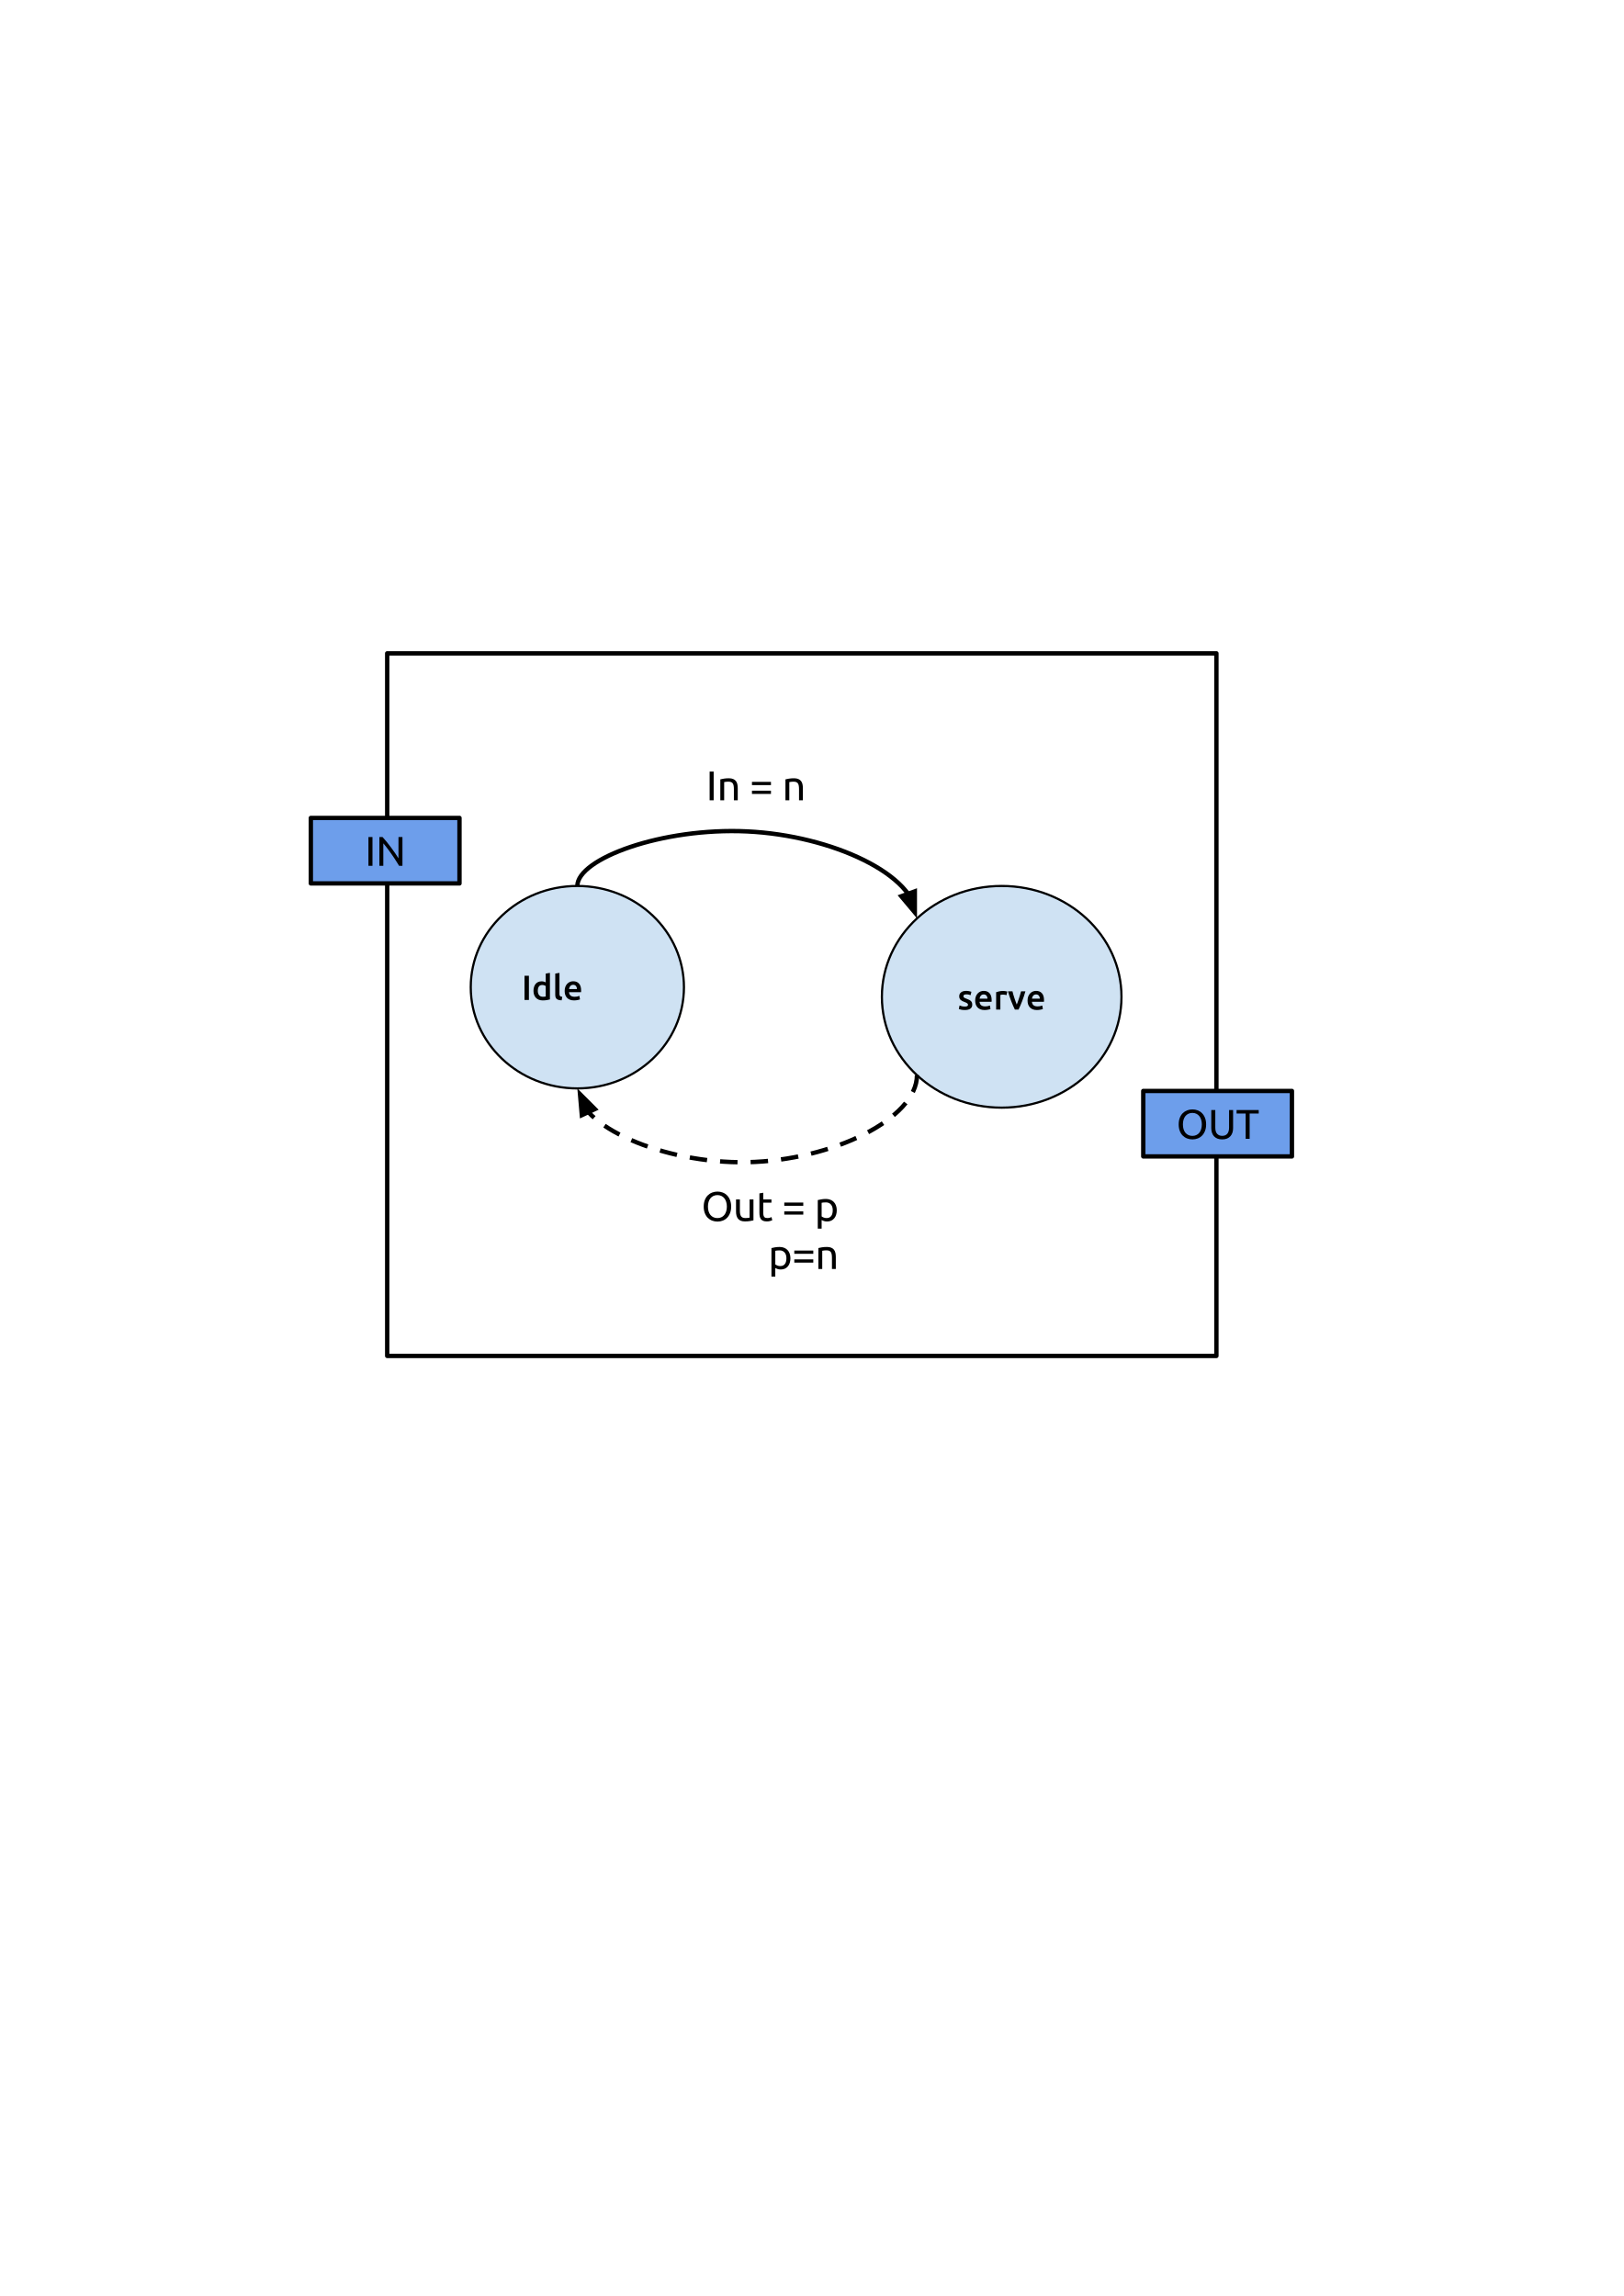
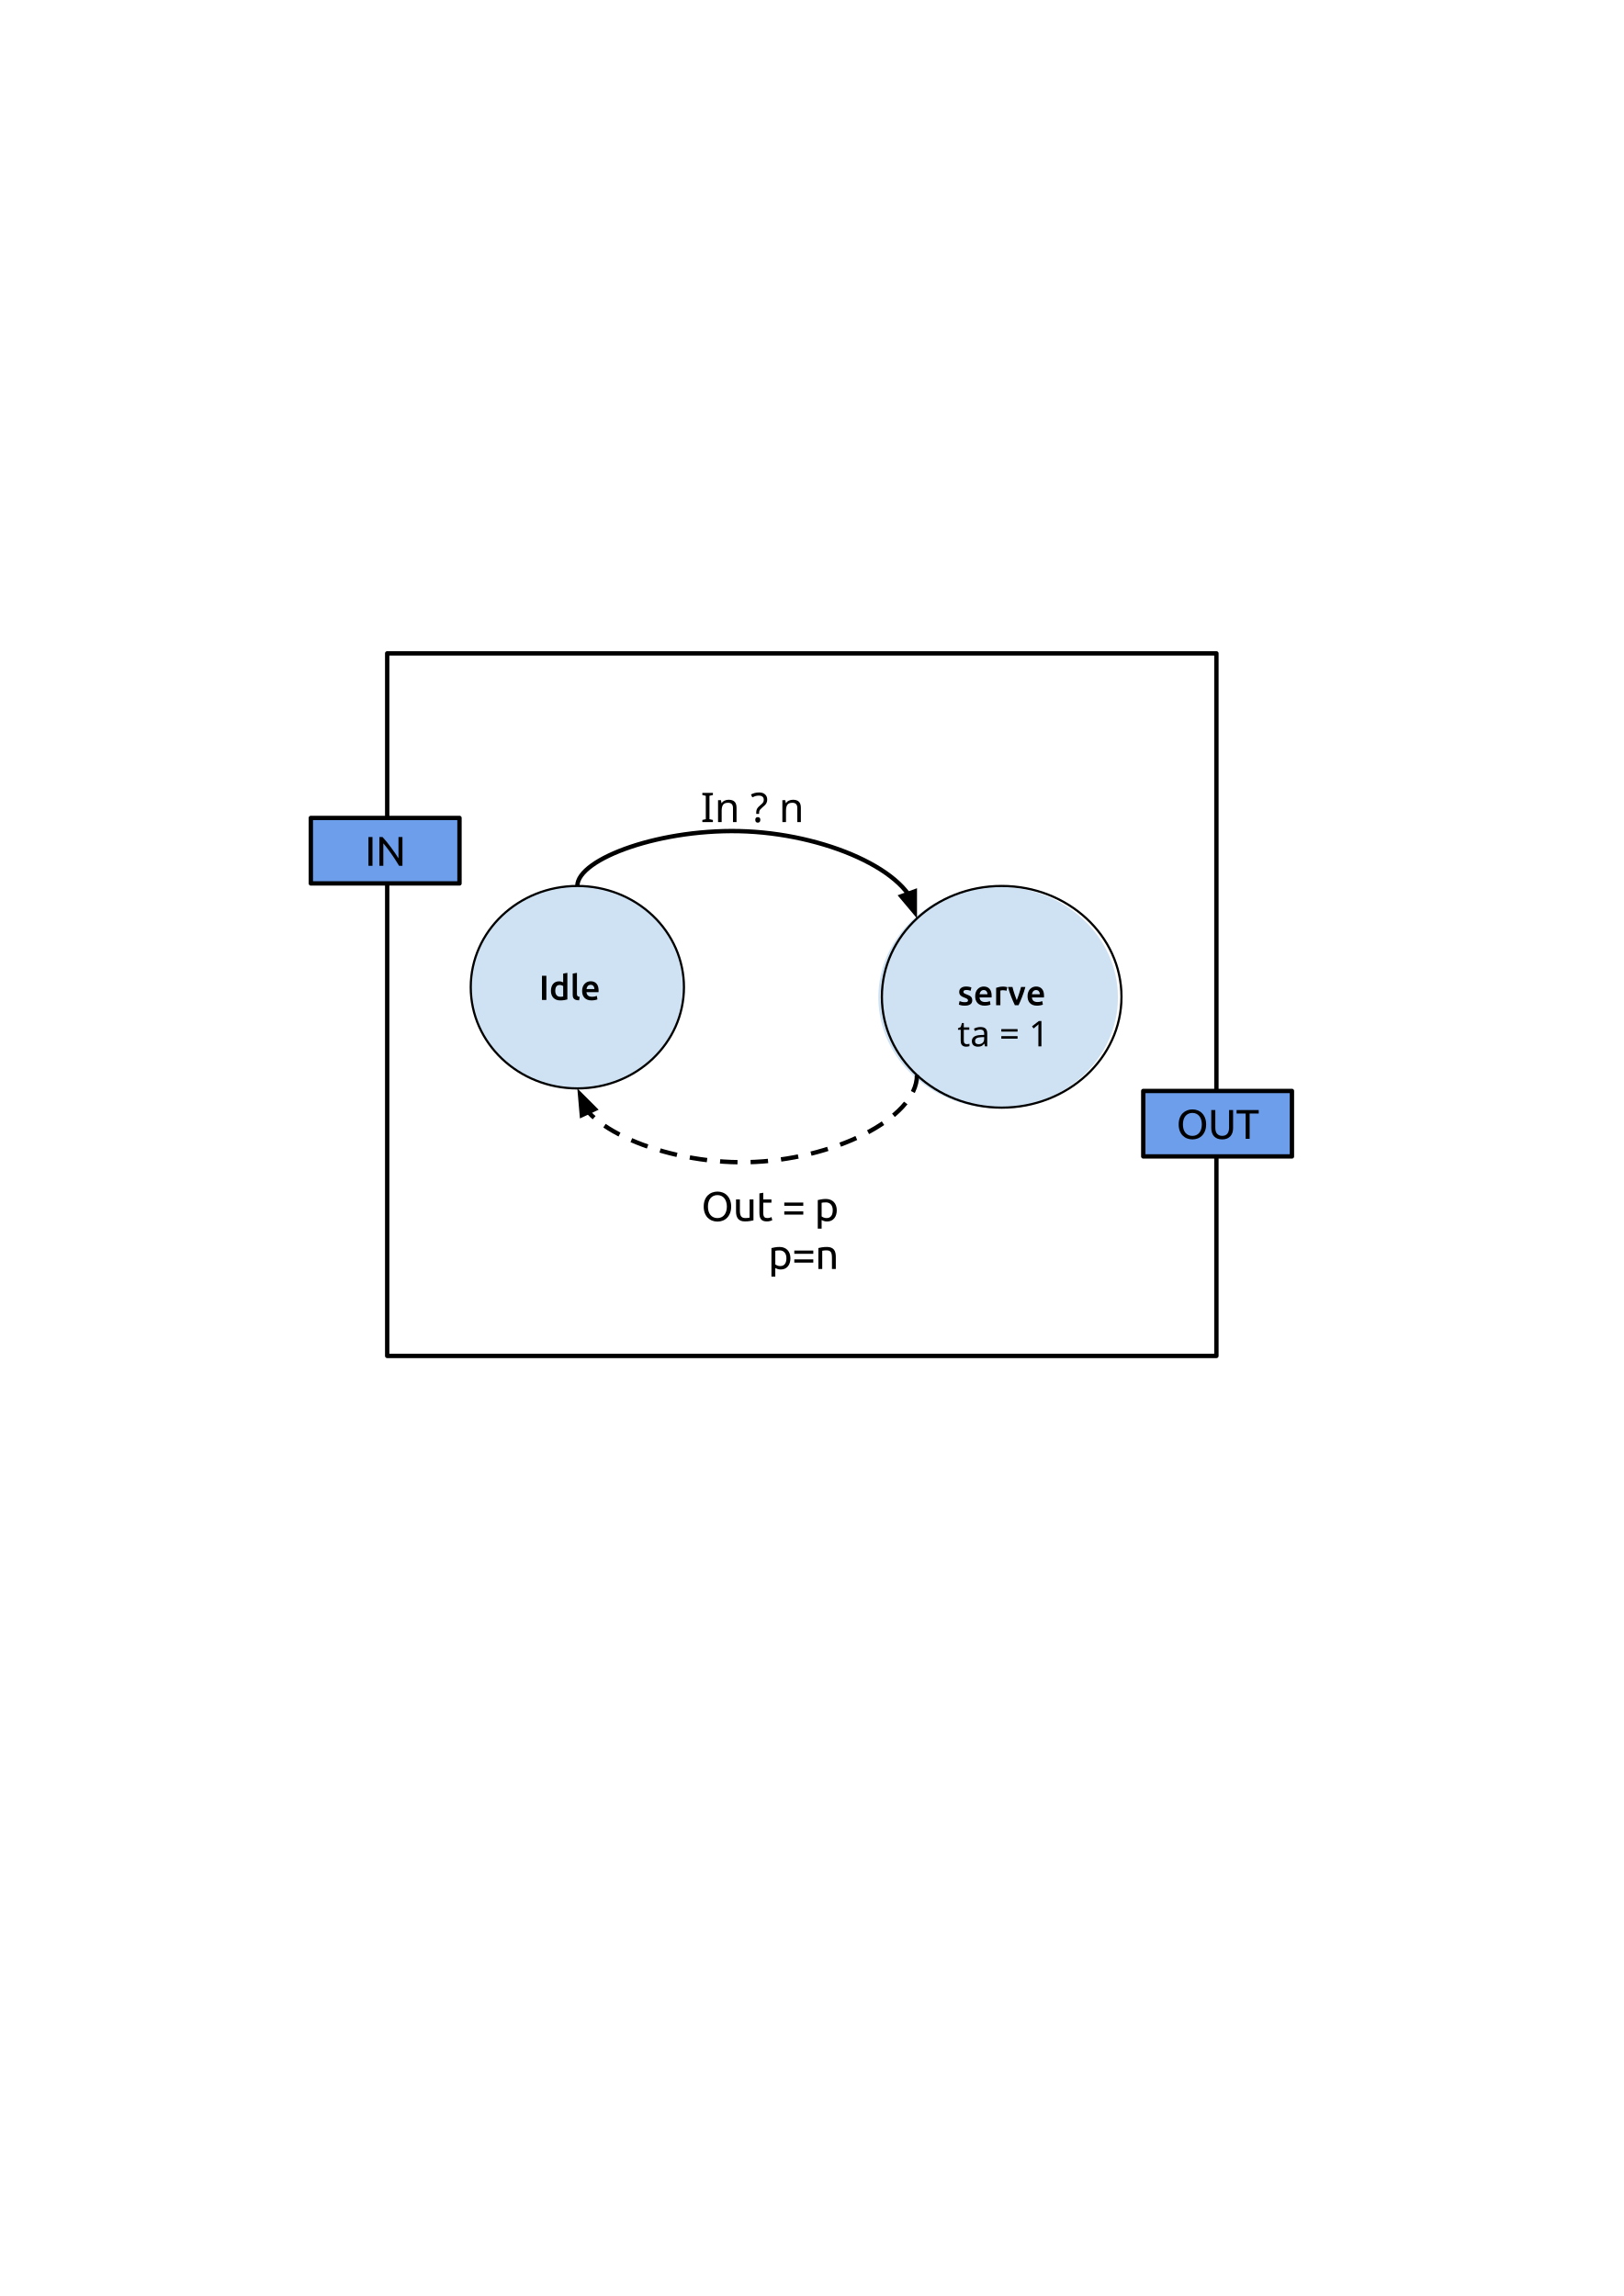
<svg xmlns="http://www.w3.org/2000/svg" width="210mm" height="297mm" viewBox="0 0 744.094 1052.362" id="svg4226" version="1.1">
  <defs id="defs4228" />
  <g id="layer1">
    <path d="m 177.442,299.465 380,0 0,322.016 -380,0 z" id="path11" style="fill:#000000;fill-opacity:0;fill-rule:evenodd;stroke:none;stroke-linecap:square;stroke-miterlimit:10" />
    <path d="m 177.442,299.465 380,0 0,322.016 -380,0 z" id="path13" style="fill:none;fill-rule:evenodd;stroke:#000000;stroke-width:2;stroke-linecap:butt;stroke-linejoin:round;stroke-miterlimit:10" />
    <path d="m 215.733,452.472 0,0 c 0,-25.623 21.871,-46.394 48.85,-46.394 l 0,0 c 12.956,0 25.381,4.888 34.542,13.588 9.161,8.7 14.308,20.501 14.308,32.805 l 0,0 c 0,25.623 -21.871,46.394 -48.85,46.394 l 0,0 c -26.979,0 -48.85,-20.771 -48.85,-46.394 z" id="path15" style="fill:#cfe2f3;fill-rule:evenodd;stroke:none;stroke-linecap:square;stroke-miterlimit:10" />
    <path d="m 215.733,452.472 0,0 c 0,-25.623 21.871,-46.394 48.85,-46.394 l 0,0 c 12.956,0 25.381,4.888 34.542,13.588 9.161,8.7 14.308,20.501 14.308,32.805 l 0,0 c 0,25.623 -21.871,46.394 -48.85,46.394 l 0,0 c -26.979,0 -48.85,-20.771 -48.85,-46.394 z" id="path17" style="fill:none;fill-rule:evenodd;stroke:#000000;stroke-width:1;stroke-linecap:butt;stroke-linejoin:round;stroke-miterlimit:10" />
-     <path d="m 240.369,447.239 2.016,0 0,11.094 -2.016,0 0,-11.094 z m 6.094,6.891 q 0,1.281 0.609,2.016 0.609,0.719 1.688,0.719 0.453,0 0.781,-0.031 0.328,-0.047 0.547,-0.094 l 0,-4.812 q -0.266,-0.172 -0.688,-0.312 -0.422,-0.156 -0.906,-0.156 -1.047,0 -1.547,0.719 -0.484,0.719 -0.484,1.953 z m 5.547,3.953 q -0.562,0.172 -1.438,0.312 -0.875,0.141 -1.828,0.141 -1,0 -1.781,-0.297 -0.781,-0.312 -1.344,-0.875 -0.547,-0.562 -0.844,-1.375 -0.297,-0.812 -0.297,-1.812 0,-1 0.25,-1.797 0.25,-0.812 0.719,-1.391 0.484,-0.578 1.172,-0.891 0.688,-0.312 1.594,-0.312 0.609,0 1.062,0.156 0.469,0.141 0.812,0.312 l 0,-4.016 1.922,-0.328 0,12.172 z m 5.38,0.406 q -0.859,-0.016 -1.438,-0.188 -0.562,-0.172 -0.906,-0.5 -0.328,-0.328 -0.469,-0.812 -0.125,-0.5 -0.125,-1.125 l 0,-9.625 1.938,-0.328 0,9.594 q 0,0.344 0.047,0.594 0.062,0.234 0.203,0.406 0.141,0.172 0.391,0.266 0.25,0.078 0.641,0.125 l -0.281,1.594 z m 1.377,-4.297 q 0,-1.109 0.328,-1.938 0.328,-0.828 0.875,-1.375 0.547,-0.562 1.25,-0.844 0.703,-0.281 1.438,-0.281 1.734,0 2.688,1.078 0.969,1.062 0.969,3.203 0,0.156 -0.016,0.359 0,0.187 -0.016,0.359 l -5.516,0 q 0.078,1 0.703,1.562 0.641,0.547 1.844,0.547 0.703,0 1.281,-0.125 0.594,-0.141 0.922,-0.281 l 0.266,1.594 q -0.172,0.078 -0.453,0.172 -0.266,0.078 -0.625,0.141 -0.359,0.078 -0.781,0.125 -0.422,0.047 -0.844,0.047 -1.109,0 -1.922,-0.328 -0.812,-0.328 -1.344,-0.906 -0.531,-0.578 -0.797,-1.375 -0.25,-0.797 -0.25,-1.734 z m 5.625,-0.875 q 0,-0.391 -0.125,-0.75 -0.109,-0.359 -0.328,-0.625 -0.203,-0.266 -0.516,-0.406 -0.312,-0.156 -0.75,-0.156 -0.453,0 -0.797,0.172 -0.328,0.156 -0.562,0.438 -0.219,0.266 -0.359,0.625 -0.125,0.344 -0.172,0.703 l 3.609,0 z" id="path19" style="fill:#000000;fill-rule:nonzero;stroke:none;stroke-linecap:square;stroke-miterlimit:10" />
-     <path d="m 404.144,456.882 0,0 c 0,-28.058 24.579,-50.803 54.898,-50.803 l 0,0 c 30.319,0 54.898,22.745 54.898,50.803 l 0,0 c 0,28.058 -24.579,50.803 -54.898,50.803 l 0,0 c -30.319,0 -54.898,-22.745 -54.898,-50.803 z" id="path21" style="fill:#cfe2f3;fill-rule:evenodd;stroke:none;stroke-linecap:square;stroke-miterlimit:10" />
+     <path d="m 248.369,447.239 2.016,0 0,11.094 -2.016,0 0,-11.094 z m 6.094,6.891 q 0,1.281 0.609,2.016 0.609,0.719 1.688,0.719 0.453,0 0.781,-0.031 0.328,-0.047 0.547,-0.094 l 0,-4.812 q -0.266,-0.172 -0.688,-0.312 -0.422,-0.156 -0.906,-0.156 -1.047,0 -1.547,0.719 -0.484,0.719 -0.484,1.953 z m 5.547,3.953 q -0.562,0.172 -1.438,0.312 -0.875,0.141 -1.828,0.141 -1,0 -1.781,-0.297 -0.781,-0.312 -1.344,-0.875 -0.547,-0.562 -0.844,-1.375 -0.297,-0.812 -0.297,-1.812 0,-1 0.25,-1.797 0.25,-0.812 0.719,-1.391 0.484,-0.578 1.172,-0.891 0.688,-0.312 1.594,-0.312 0.609,0 1.062,0.156 0.469,0.141 0.812,0.312 l 0,-4.016 1.922,-0.328 0,12.172 z m 5.38,0.406 q -0.859,-0.016 -1.438,-0.188 -0.562,-0.172 -0.906,-0.5 -0.328,-0.328 -0.469,-0.812 -0.125,-0.5 -0.125,-1.125 l 0,-9.625 1.938,-0.328 0,9.594 q 0,0.344 0.047,0.594 0.062,0.234 0.203,0.406 0.141,0.172 0.391,0.266 0.25,0.078 0.641,0.125 l -0.281,1.594 z m 1.377,-4.297 q 0,-1.109 0.328,-1.938 0.328,-0.828 0.875,-1.375 0.547,-0.562 1.25,-0.844 0.703,-0.281 1.438,-0.281 1.734,0 2.688,1.078 0.969,1.062 0.969,3.203 0,0.156 -0.016,0.359 0,0.187 -0.016,0.359 l -5.516,0 q 0.078,1 0.703,1.562 0.641,0.547 1.844,0.547 0.703,0 1.281,-0.125 0.594,-0.141 0.922,-0.281 l 0.266,1.594 q -0.172,0.078 -0.453,0.172 -0.266,0.078 -0.625,0.141 -0.359,0.078 -0.781,0.125 -0.422,0.047 -0.844,0.047 -1.109,0 -1.922,-0.328 -0.812,-0.328 -1.344,-0.906 -0.531,-0.578 -0.797,-1.375 -0.25,-0.797 -0.25,-1.734 z m 5.625,-0.875 q 0,-0.391 -0.125,-0.75 -0.109,-0.359 -0.328,-0.625 -0.203,-0.266 -0.516,-0.406 -0.312,-0.156 -0.75,-0.156 -0.453,0 -0.797,0.172 -0.328,0.156 -0.562,0.438 -0.219,0.266 -0.359,0.625 -0.125,0.344 -0.172,0.703 l 3.609,0 z" id="path19" style="fill:#000000;fill-rule:nonzero;stroke:none;stroke-linecap:square;stroke-miterlimit:10" />
+     <path d="m 402.518,457.153 0,0 c 0,-28.058 24.579,-50.803 54.898,-50.803 l 0,0 c 30.319,0 54.898,22.745 54.898,50.803 l 0,0 c 0,28.058 -24.579,50.803 -54.898,50.803 l 0,0 c -30.319,0 -54.898,-22.745 -54.898,-50.803 z" id="path21" style="fill:#cfe2f3;fill-rule:evenodd;stroke:none;stroke-linecap:square;stroke-miterlimit:10" />
    <path d="m 404.144,456.882 0,0 c 0,-28.058 24.579,-50.803 54.898,-50.803 l 0,0 c 30.319,0 54.898,22.745 54.898,50.803 l 0,0 c 0,28.058 -24.579,50.803 -54.898,50.803 l 0,0 c -30.319,0 -54.898,-22.745 -54.898,-50.803 z" id="path23" style="fill:none;fill-rule:evenodd;stroke:#000000;stroke-width:1;stroke-linecap:butt;stroke-linejoin:round;stroke-miterlimit:10" />
-     <path d="m 442.146,461.351 q 0.766,0 1.109,-0.188 0.359,-0.188 0.359,-0.625 0,-0.422 -0.375,-0.688 -0.375,-0.281 -1.234,-0.594 -0.531,-0.203 -0.969,-0.406 -0.438,-0.219 -0.766,-0.5 -0.312,-0.297 -0.5,-0.703 -0.188,-0.406 -0.188,-1 0,-1.156 0.844,-1.812 0.859,-0.672 2.312,-0.672 0.734,0 1.406,0.141 0.672,0.141 1.016,0.266 l -0.359,1.562 q -0.328,-0.141 -0.828,-0.25 -0.484,-0.125 -1.141,-0.125 -0.594,0 -0.969,0.203 -0.359,0.188 -0.359,0.609 0,0.203 0.062,0.375 0.078,0.156 0.25,0.297 0.188,0.125 0.469,0.266 0.297,0.125 0.703,0.281 0.688,0.25 1.172,0.5 0.484,0.25 0.797,0.562 0.312,0.312 0.453,0.719 0.141,0.391 0.141,0.953 0,1.188 -0.891,1.812 -0.891,0.609 -2.531,0.609 -1.109,0 -1.781,-0.188 -0.672,-0.172 -0.938,-0.281 l 0.328,-1.625 q 0.438,0.172 1.031,0.344 0.609,0.156 1.375,0.156 z m 4.75,-2.75 q 0,-1.109 0.328,-1.938 0.328,-0.828 0.875,-1.375 0.547,-0.562 1.25,-0.844 0.703,-0.281 1.438,-0.281 1.734,0 2.688,1.078 0.969,1.062 0.969,3.203 0,0.156 -0.016,0.359 0,0.188 -0.016,0.359 l -5.516,0 q 0.078,1 0.703,1.562 0.641,0.547 1.844,0.547 0.703,0 1.281,-0.125 0.594,-0.141 0.922,-0.281 l 0.266,1.594 q -0.172,0.078 -0.453,0.172 -0.266,0.078 -0.625,0.141 -0.359,0.078 -0.781,0.125 -0.422,0.047 -0.844,0.047 -1.109,0 -1.922,-0.328 -0.812,-0.328 -1.344,-0.906 -0.531,-0.578 -0.797,-1.375 -0.25,-0.797 -0.25,-1.734 z m 5.625,-0.875 q 0,-0.391 -0.125,-0.75 -0.109,-0.359 -0.328,-0.625 -0.203,-0.266 -0.516,-0.406 -0.312,-0.156 -0.75,-0.156 -0.453,0 -0.797,0.172 -0.328,0.156 -0.562,0.438 -0.219,0.266 -0.359,0.625 -0.125,0.344 -0.172,0.703 l 3.609,0 z m 8.745,-1.609 q -0.234,-0.078 -0.672,-0.156 -0.422,-0.094 -0.969,-0.094 -0.328,0 -0.688,0.062 -0.359,0.062 -0.5,0.109 l 0,6.703 -1.938,0 0,-7.969 q 0.562,-0.203 1.391,-0.391 0.844,-0.188 1.875,-0.188 0.188,0 0.438,0.031 0.266,0.016 0.516,0.062 0.266,0.031 0.5,0.094 0.234,0.062 0.391,0.109 l -0.344,1.625 z m 3.823,6.625 q -0.797,-1.641 -1.641,-3.781 -0.844,-2.141 -1.531,-4.594 l 2.062,0 q 0.188,0.719 0.406,1.531 0.234,0.797 0.5,1.609 0.266,0.797 0.547,1.562 0.281,0.766 0.516,1.375 0.25,-0.609 0.516,-1.375 0.281,-0.766 0.531,-1.562 0.266,-0.812 0.5,-1.609 0.25,-0.812 0.422,-1.531 l 2,0 q -0.688,2.453 -1.531,4.594 -0.828,2.141 -1.625,3.781 l -1.672,0 z m 5.807,-4.141 q 0,-1.109 0.328,-1.938 0.328,-0.828 0.875,-1.375 0.547,-0.562 1.25,-0.844 0.703,-0.281 1.438,-0.281 1.734,0 2.688,1.078 0.969,1.062 0.969,3.203 0,0.156 -0.016,0.359 0,0.188 -0.016,0.359 l -5.516,0 q 0.078,1 0.703,1.562 0.641,0.547 1.844,0.547 0.703,0 1.281,-0.125 0.594,-0.141 0.922,-0.281 l 0.266,1.594 q -0.172,0.078 -0.453,0.172 -0.266,0.078 -0.625,0.141 -0.359,0.078 -0.781,0.125 -0.422,0.047 -0.844,0.047 -1.109,0 -1.922,-0.328 -0.812,-0.328 -1.344,-0.906 -0.531,-0.578 -0.797,-1.375 -0.25,-0.797 -0.25,-1.734 z m 5.625,-0.875 q 0,-0.391 -0.125,-0.75 -0.109,-0.359 -0.328,-0.625 -0.203,-0.266 -0.516,-0.406 -0.312,-0.156 -0.75,-0.156 -0.453,0 -0.797,0.172 -0.328,0.156 -0.562,0.438 -0.219,0.266 -0.359,0.625 -0.125,0.344 -0.172,0.703 l 3.609,0 z" id="path25" style="fill:#000000;fill-rule:nonzero;stroke:none;stroke-linecap:square;stroke-miterlimit:10" />
+     <path d="m 442.146,459.351 q 0.766,0 1.109,-0.188 0.359,-0.188 0.359,-0.625 0,-0.422 -0.375,-0.688 -0.375,-0.281 -1.234,-0.594 -0.531,-0.203 -0.969,-0.406 -0.438,-0.219 -0.766,-0.5 -0.312,-0.297 -0.5,-0.703 -0.188,-0.406 -0.188,-1 0,-1.156 0.844,-1.812 0.859,-0.672 2.312,-0.672 0.734,0 1.406,0.141 0.672,0.141 1.016,0.266 l -0.359,1.562 q -0.328,-0.141 -0.828,-0.25 -0.484,-0.125 -1.141,-0.125 -0.594,0 -0.969,0.203 -0.359,0.188 -0.359,0.609 0,0.203 0.062,0.375 0.078,0.156 0.25,0.297 0.188,0.125 0.469,0.266 0.297,0.125 0.703,0.281 0.688,0.25 1.172,0.5 0.484,0.25 0.797,0.562 0.312,0.312 0.453,0.719 0.141,0.391 0.141,0.953 0,1.188 -0.891,1.812 -0.891,0.609 -2.531,0.609 -1.109,0 -1.781,-0.188 -0.672,-0.172 -0.938,-0.281 l 0.328,-1.625 q 0.438,0.172 1.031,0.344 0.609,0.156 1.375,0.156 z m 4.75,-2.75 q 0,-1.109 0.328,-1.938 0.328,-0.828 0.875,-1.375 0.547,-0.562 1.25,-0.844 0.703,-0.281 1.438,-0.281 1.734,0 2.688,1.078 0.969,1.062 0.969,3.203 0,0.156 -0.016,0.359 0,0.188 -0.016,0.359 l -5.516,0 q 0.078,1 0.703,1.562 0.641,0.547 1.844,0.547 0.703,0 1.281,-0.125 0.594,-0.141 0.922,-0.281 l 0.266,1.594 q -0.172,0.078 -0.453,0.172 -0.266,0.078 -0.625,0.141 -0.359,0.078 -0.781,0.125 -0.422,0.047 -0.844,0.047 -1.109,0 -1.922,-0.328 -0.812,-0.328 -1.344,-0.906 -0.531,-0.578 -0.797,-1.375 -0.25,-0.797 -0.25,-1.734 z m 5.625,-0.875 q 0,-0.391 -0.125,-0.75 -0.109,-0.359 -0.328,-0.625 -0.203,-0.266 -0.516,-0.406 -0.312,-0.156 -0.75,-0.156 -0.453,0 -0.797,0.172 -0.328,0.156 -0.562,0.438 -0.219,0.266 -0.359,0.625 -0.125,0.344 -0.172,0.703 l 3.609,0 z m 8.745,-1.609 q -0.234,-0.078 -0.672,-0.156 -0.422,-0.094 -0.969,-0.094 -0.328,0 -0.688,0.062 -0.359,0.062 -0.5,0.109 l 0,6.703 -1.938,0 0,-7.969 q 0.562,-0.203 1.391,-0.391 0.844,-0.188 1.875,-0.188 0.188,0 0.438,0.031 0.266,0.016 0.516,0.062 0.266,0.031 0.5,0.094 0.234,0.062 0.391,0.109 l -0.344,1.625 z m 3.823,6.625 q -0.797,-1.641 -1.641,-3.781 -0.844,-2.141 -1.531,-4.594 l 2.062,0 q 0.188,0.719 0.406,1.531 0.234,0.797 0.5,1.609 0.266,0.797 0.547,1.562 0.281,0.766 0.516,1.375 0.25,-0.609 0.516,-1.375 0.281,-0.766 0.531,-1.562 0.266,-0.812 0.5,-1.609 0.25,-0.812 0.422,-1.531 l 2,0 q -0.688,2.453 -1.531,4.594 -0.828,2.141 -1.625,3.781 l -1.672,0 z m 5.807,-4.141 q 0,-1.109 0.328,-1.938 0.328,-0.828 0.875,-1.375 0.547,-0.562 1.25,-0.844 0.703,-0.281 1.438,-0.281 1.734,0 2.688,1.078 0.969,1.062 0.969,3.203 0,0.156 -0.016,0.359 0,0.188 -0.016,0.359 l -5.516,0 q 0.078,1 0.703,1.562 0.641,0.547 1.844,0.547 0.703,0 1.281,-0.125 0.594,-0.141 0.922,-0.281 l 0.266,1.594 q -0.172,0.078 -0.453,0.172 -0.266,0.078 -0.625,0.141 -0.359,0.078 -0.781,0.125 -0.422,0.047 -0.844,0.047 -1.109,0 -1.922,-0.328 -0.812,-0.328 -1.344,-0.906 -0.531,-0.578 -0.797,-1.375 -0.25,-0.797 -0.25,-1.734 z m 5.625,-0.875 q 0,-0.391 -0.125,-0.75 -0.109,-0.359 -0.328,-0.625 -0.203,-0.266 -0.516,-0.406 -0.312,-0.156 -0.75,-0.156 -0.453,0 -0.797,0.172 -0.328,0.156 -0.562,0.438 -0.219,0.266 -0.359,0.625 -0.125,0.344 -0.172,0.703 l 3.609,0 z" id="path25" style="fill:#000000;fill-rule:nonzero;stroke:none;stroke-linecap:square;stroke-miterlimit:10" />
    <path d="m 264.584,406.079 c 0,-12.5 38.913,-26.858 77.827,-25 38.913,1.858 77.827,19.933 77.827,39.866" id="path27" style="fill:#000000;fill-opacity:0;fill-rule:evenodd;stroke:none;stroke-linecap:square;stroke-miterlimit:10" />
    <path d="m 264.584,406.079 c 0,-12.5 38.913,-26.858 77.827,-25 19.457,0.929 38.913,5.912 53.506,13.155 7.296,3.621 13.376,7.807 17.633,12.334 0.532,0.566 1.036,1.137 1.509,1.713 0.237,0.288 0.466,0.577 0.688,0.868 0.111,0.145 0.22,0.291 0.327,0.436 l 0.06,0.083" id="path29" style="fill:none;fill-rule:evenodd;stroke:#000000;stroke-width:2;stroke-linecap:butt;stroke-linejoin:round;stroke-miterlimit:10" />
    <path d="m 413.03,410.798 6.208,7.399 7.3e-4,-9.659 z" id="path31" style="fill:#000000;fill-rule:evenodd;stroke:#000000;stroke-width:2;stroke-linecap:butt;stroke-miterlimit:10" />
    <path d="m 305.262,344.882 72.882,0 0,30.016 -72.882,0 z" id="path33" style="fill:#000000;fill-opacity:0;fill-rule:evenodd;stroke:none;stroke-linecap:square;stroke-miterlimit:10" />
-     <path d="m 325.207,353.638 1.844,0 0,13.172 -1.844,0 0,-13.172 z m 4.894,3.578 q 0.609,-0.156 1.609,-0.328 1.016,-0.172 2.328,-0.172 1.172,0 1.953,0.344 0.781,0.328 1.25,0.922 0.469,0.594 0.656,1.438 0.188,0.828 0.188,1.844 l 0,5.547 -1.766,0 0,-5.172 q 0,-0.906 -0.125,-1.547 -0.125,-0.656 -0.406,-1.047 -0.281,-0.406 -0.766,-0.578 -0.469,-0.188 -1.172,-0.188 -0.281,0 -0.594,0.016 -0.297,0.016 -0.578,0.047 -0.281,0.031 -0.5,0.078 -0.219,0.031 -0.312,0.047 l 0,8.344 -1.766,0 0,-9.594 z m 14.503,5.188 8.703,0 0,1.5 -8.703,0 0,-1.5 z m 0,-4.047 8.703,0 0,1.5 -8.703,0 0,-1.5 z m 15.347,-1.141 q 0.609,-0.156 1.609,-0.328 1.016,-0.172 2.328,-0.172 1.172,0 1.953,0.344 0.781,0.328 1.25,0.922 0.469,0.594 0.656,1.438 0.188,0.828 0.188,1.844 l 0,5.547 -1.766,0 0,-5.172 q 0,-0.906 -0.125,-1.547 -0.125,-0.656 -0.406,-1.047 -0.281,-0.406 -0.766,-0.578 -0.469,-0.188 -1.172,-0.188 -0.281,0 -0.594,0.016 -0.297,0.016 -0.578,0.047 -0.281,0.031 -0.5,0.078 -0.219,0.031 -0.312,0.047 l 0,8.344 -1.766,0 0,-9.594 z" id="path35" style="fill:#000000;fill-rule:nonzero;stroke:none;stroke-linecap:square;stroke-miterlimit:10" />
    <path d="m 420.223,492.805 c 0,19.94 -38.913,39.124 -77.827,39.88 -38.913,0.756 -77.827,-16.916 -77.827,-33.833" id="path37" style="fill:#000000;fill-opacity:0;fill-rule:evenodd;stroke:none;stroke-linecap:square;stroke-miterlimit:10" />
    <path d="m 420.223,492.805 c 0,19.94 -38.913,39.124 -77.827,39.88 -19.457,0.378 -38.913,-3.851 -53.506,-10.289 -7.296,-3.219 -13.376,-6.99 -17.633,-11.014 -0.532,-0.503 -1.036,-1.01 -1.509,-1.52 l -0.117,-0.129" id="path39" style="fill:none;fill-rule:evenodd;stroke:#000000;stroke-width:2;stroke-linecap:butt;stroke-linejoin:round;stroke-miterlimit:10;stroke-dasharray:8, 6" />
    <path d="m 272.626,508.339 -6.823,-6.836 0.833,9.623 z" id="path41" style="fill:#000000;fill-rule:evenodd;stroke:#000000;stroke-width:2;stroke-linecap:butt;stroke-miterlimit:10" />
    <path d="m 229.485,532.709 163.748,0 0,38.992 -163.748,0 z" id="path43" style="fill:#000000;fill-opacity:0;fill-rule:evenodd;stroke:none;stroke-linecap:square;stroke-miterlimit:10" />
    <path d="m 322.49,553.035 q 0,-1.688 0.5,-2.984 0.5,-1.297 1.359,-2.156 0.875,-0.859 2.016,-1.297 1.156,-0.438 2.438,-0.438 1.281,0 2.406,0.438 1.141,0.438 1.984,1.297 0.859,0.859 1.359,2.156 0.516,1.297 0.516,2.984 0,1.688 -0.516,2.984 -0.5,1.297 -1.359,2.156 -0.844,0.859 -1.984,1.297 -1.125,0.438 -2.406,0.438 -1.281,0 -2.438,-0.438 -1.141,-0.438 -2.016,-1.297 -0.859,-0.859 -1.359,-2.156 -0.5,-1.297 -0.5,-2.984 z m 1.938,0 q 0,1.203 0.297,2.188 0.297,0.969 0.859,1.656 0.562,0.672 1.375,1.047 0.812,0.375 1.812,0.375 1,0 1.797,-0.375 0.812,-0.375 1.359,-1.047 0.562,-0.688 0.859,-1.656 0.312,-0.984 0.312,-2.188 0,-1.203 -0.312,-2.172 -0.297,-0.984 -0.859,-1.656 -0.547,-0.688 -1.359,-1.062 -0.797,-0.375 -1.797,-0.375 -1,0 -1.812,0.375 -0.812,0.375 -1.375,1.062 -0.562,0.672 -0.859,1.656 -0.297,0.969 -0.297,2.172 z m 20.858,6.312 q -0.609,0.141 -1.609,0.312 -1,0.172 -2.312,0.172 -1.141,0 -1.922,-0.328 -0.766,-0.328 -1.25,-0.938 -0.469,-0.609 -0.688,-1.438 -0.203,-0.828 -0.203,-1.828 l 0,-5.547 1.766,0 0,5.156 q 0,1.812 0.562,2.594 0.578,0.781 1.922,0.781 0.297,0 0.594,-0.016 0.312,-0.031 0.578,-0.047 0.266,-0.031 0.484,-0.062 0.219,-0.031 0.312,-0.062 l 0,-8.344 1.766,0 0,9.594 z m 4.49,-9.594 3.75,0 0,1.484 -3.75,0 0,4.547 q 0,0.75 0.109,1.234 0.125,0.484 0.344,0.766 0.234,0.266 0.578,0.391 0.344,0.109 0.797,0.109 0.797,0 1.281,-0.172 0.484,-0.188 0.672,-0.266 l 0.344,1.453 q -0.266,0.141 -0.938,0.328 -0.656,0.203 -1.516,0.203 -1,0 -1.656,-0.25 -0.656,-0.25 -1.062,-0.766 -0.391,-0.516 -0.562,-1.266 -0.156,-0.75 -0.156,-1.734 l 0,-8.828 1.766,-0.297 0,3.062 z m 9.638,5.469 8.703,0 0,1.5 -8.703,0 0,-1.5 z m 0,-4.047 8.703,0 0,1.5 -8.703,0 0,-1.5 z m 22.207,3.531 q 0,-1.734 -0.859,-2.656 -0.844,-0.938 -2.266,-0.938 -0.797,0 -1.25,0.062 -0.453,0.062 -0.719,0.125 l 0,6.234 q 0.328,0.266 0.938,0.516 0.609,0.25 1.328,0.25 0.766,0 1.297,-0.266 0.547,-0.281 0.891,-0.766 0.344,-0.484 0.484,-1.141 0.156,-0.656 0.156,-1.422 z m 1.844,0 q 0,1.125 -0.297,2.078 -0.281,0.938 -0.859,1.625 -0.562,0.688 -1.391,1.078 -0.828,0.375 -1.891,0.375 -0.859,0 -1.516,-0.234 -0.656,-0.234 -0.984,-0.438 l 0,3.953 -1.766,0 0,-13.094 q 0.625,-0.156 1.562,-0.328 0.953,-0.188 2.188,-0.188 1.141,0 2.047,0.375 0.922,0.359 1.562,1.031 0.641,0.656 0.984,1.609 0.359,0.953 0.359,2.156 z" id="path45" style="fill:#000000;fill-rule:nonzero;stroke:none;stroke-linecap:square;stroke-miterlimit:10" />
    <path d="m 360.389,576.707 q 0,-1.734 -0.859,-2.656 -0.844,-0.938 -2.266,-0.938 -0.797,0 -1.25,0.062 -0.453,0.062 -0.719,0.125 l 0,6.234 q 0.328,0.266 0.938,0.516 0.609,0.25 1.328,0.25 0.766,0 1.297,-0.266 0.547,-0.281 0.891,-0.766 0.344,-0.484 0.484,-1.141 0.156,-0.656 0.156,-1.422 z m 1.844,0 q 0,1.125 -0.297,2.078 -0.281,0.938 -0.859,1.625 -0.562,0.688 -1.391,1.078 -0.828,0.375 -1.891,0.375 -0.859,0 -1.516,-0.234 -0.656,-0.234 -0.984,-0.438 l 0,3.953 -1.766,0 0,-13.094 q 0.625,-0.156 1.562,-0.328 0.953,-0.188 2.188,-0.188 1.141,0 2.047,0.375 0.922,0.359 1.562,1.031 0.641,0.656 0.984,1.609 0.359,0.953 0.359,2.156 z m 1.77,0.516 8.703,0 0,1.5 -8.703,0 0,-1.5 z m 0,-4.047 8.703,0 0,1.5 -8.703,0 0,-1.5 z m 11.038,-1.141 q 0.609,-0.156 1.609,-0.328 1.016,-0.172 2.328,-0.172 1.172,0 1.953,0.344 0.781,0.328 1.25,0.922 0.469,0.594 0.656,1.438 0.188,0.828 0.188,1.844 l 0,5.547 -1.766,0 0,-5.172 q 0,-0.906 -0.125,-1.547 -0.125,-0.656 -0.406,-1.047 -0.281,-0.406 -0.766,-0.578 -0.469,-0.188 -1.172,-0.188 -0.281,0 -0.594,0.016 -0.297,0.016 -0.578,0.047 -0.281,0.031 -0.5,0.078 -0.219,0.031 -0.312,0.047 l 0,8.344 -1.766,0 0,-9.594 z" id="path47" style="fill:#000000;fill-rule:nonzero;stroke:none;stroke-linecap:square;stroke-miterlimit:10" />
    <path d="m 142.443,374.898 68.126,0 0,30.016 -68.126,0 z" id="path49" style="fill:#6d9eeb;fill-rule:evenodd;stroke:none;stroke-linecap:square;stroke-miterlimit:10" />
    <path d="m 142.443,374.898 68.126,0 0,30.016 -68.126,0 z" id="path51" style="fill:none;fill-rule:evenodd;stroke:#000000;stroke-width:2;stroke-linecap:butt;stroke-linejoin:round;stroke-miterlimit:10" />
    <path d="m 168.847,383.654 1.844,0 0,13.172 -1.844,0 0,-13.172 z m 14.034,13.172 q -0.422,-0.703 -0.969,-1.578 -0.531,-0.875 -1.156,-1.812 -0.625,-0.938 -1.297,-1.906 -0.672,-0.969 -1.344,-1.875 -0.672,-0.906 -1.297,-1.703 -0.625,-0.797 -1.156,-1.406 l 0,10.281 -1.797,0 0,-13.172 1.453,0 q 0.891,0.953 1.906,2.219 1.016,1.266 2.016,2.609 1,1.328 1.875,2.625 0.891,1.297 1.5,2.297 l 0,-9.75 1.812,0 0,13.172 -1.547,0 z" id="path53" style="fill:#000000;fill-rule:nonzero;stroke:none;stroke-linecap:square;stroke-miterlimit:10" />
    <path d="m 523.926,500.031 68.126,0 0,30.016 -68.126,0 z" id="path55" style="fill:#6d9eeb;fill-rule:evenodd;stroke:none;stroke-linecap:square;stroke-miterlimit:10" />
    <path d="m 523.926,500.031 68.126,0 0,30.016 -68.126,0 z" id="path57" style="fill:none;fill-rule:evenodd;stroke:#000000;stroke-width:2;stroke-linecap:butt;stroke-linejoin:round;stroke-miterlimit:10" />
    <path d="m 540.153,515.366 q 0,-1.688 0.5,-2.984 0.5,-1.297 1.359,-2.156 0.875,-0.859 2.016,-1.297 1.156,-0.438 2.438,-0.438 1.281,0 2.406,0.438 1.141,0.438 1.984,1.297 0.859,0.859 1.359,2.156 0.516,1.297 0.516,2.984 0,1.688 -0.516,2.984 -0.5,1.297 -1.359,2.156 -0.844,0.859 -1.984,1.297 -1.125,0.438 -2.406,0.438 -1.281,0 -2.438,-0.438 -1.141,-0.438 -2.016,-1.297 -0.859,-0.859 -1.359,-2.156 -0.5,-1.297 -0.5,-2.984 z m 1.938,0 q 0,1.203 0.297,2.188 0.297,0.969 0.859,1.656 0.562,0.672 1.375,1.047 0.812,0.375 1.812,0.375 1,0 1.797,-0.375 0.812,-0.375 1.359,-1.047 0.562,-0.688 0.859,-1.656 0.312,-0.984 0.312,-2.188 0,-1.203 -0.312,-2.172 -0.297,-0.984 -0.859,-1.656 -0.547,-0.688 -1.359,-1.062 -0.797,-0.375 -1.797,-0.375 -1,0 -1.812,0.375 -0.812,0.375 -1.375,1.062 -0.562,0.672 -0.859,1.656 -0.297,0.969 -0.297,2.172 z m 17.999,6.875 q -1.281,0 -2.234,-0.391 -0.953,-0.406 -1.562,-1.094 -0.609,-0.703 -0.906,-1.641 -0.297,-0.953 -0.297,-2.062 l 0,-8.266 1.844,0 0,8.062 q 0,1.969 0.875,2.875 0.875,0.891 2.281,0.891 0.703,0 1.281,-0.219 0.578,-0.219 1,-0.672 0.422,-0.469 0.641,-1.172 0.234,-0.719 0.234,-1.703 l 0,-8.062 1.844,0 0,8.266 q 0,1.109 -0.297,2.062 -0.297,0.938 -0.922,1.641 -0.609,0.688 -1.547,1.094 -0.938,0.391 -2.234,0.391 z m 16.742,-13.453 0,1.594 -4.156,0 0,11.578 -1.828,0 0,-11.578 -4.156,0 0,-1.594 10.141,0 z" id="path59" style="fill:#000000;fill-rule:nonzero;stroke:none;stroke-linecap:square;stroke-miterlimit:10" />
+     <text xml:space="preserve" style="font-style:normal;font-weight:normal;font-size:15px;line-height:393%;font-family:Sans;letter-spacing:0px;word-spacing:0px;fill:#000000;fill-opacity:1;stroke:none;stroke-width:1px;stroke-linecap:butt;stroke-linejoin:miter;stroke-opacity:1" x="438.757" y="479.595" id="text4158">
+       <tspan id="tspan4160" x="438.757" y="479.595" style="font-style:normal;font-variant:normal;font-weight:normal;font-stretch:normal;font-size:16.25px;font-family:ubuntu;-inkscape-font-specification:ubuntu">ta = 1</tspan>
+     </text>
+     <text xml:space="preserve" style="font-style:normal;font-variant:normal;font-weight:normal;font-stretch:normal;font-size:17.5px;line-height:393%;font-family:ubuntu;-inkscape-font-specification:ubuntu;letter-spacing:0px;word-spacing:0px;fill:#000000;fill-opacity:1;stroke:none;stroke-width:1px;stroke-linecap:butt;stroke-linejoin:miter;stroke-opacity:1" x="321.113" y="376.794" id="text4181">
+       <tspan id="tspan4183" x="321.113" y="376.794" style="font-size:18.75px">In ? n</tspan>
+     </text>
  </g>
</svg>
